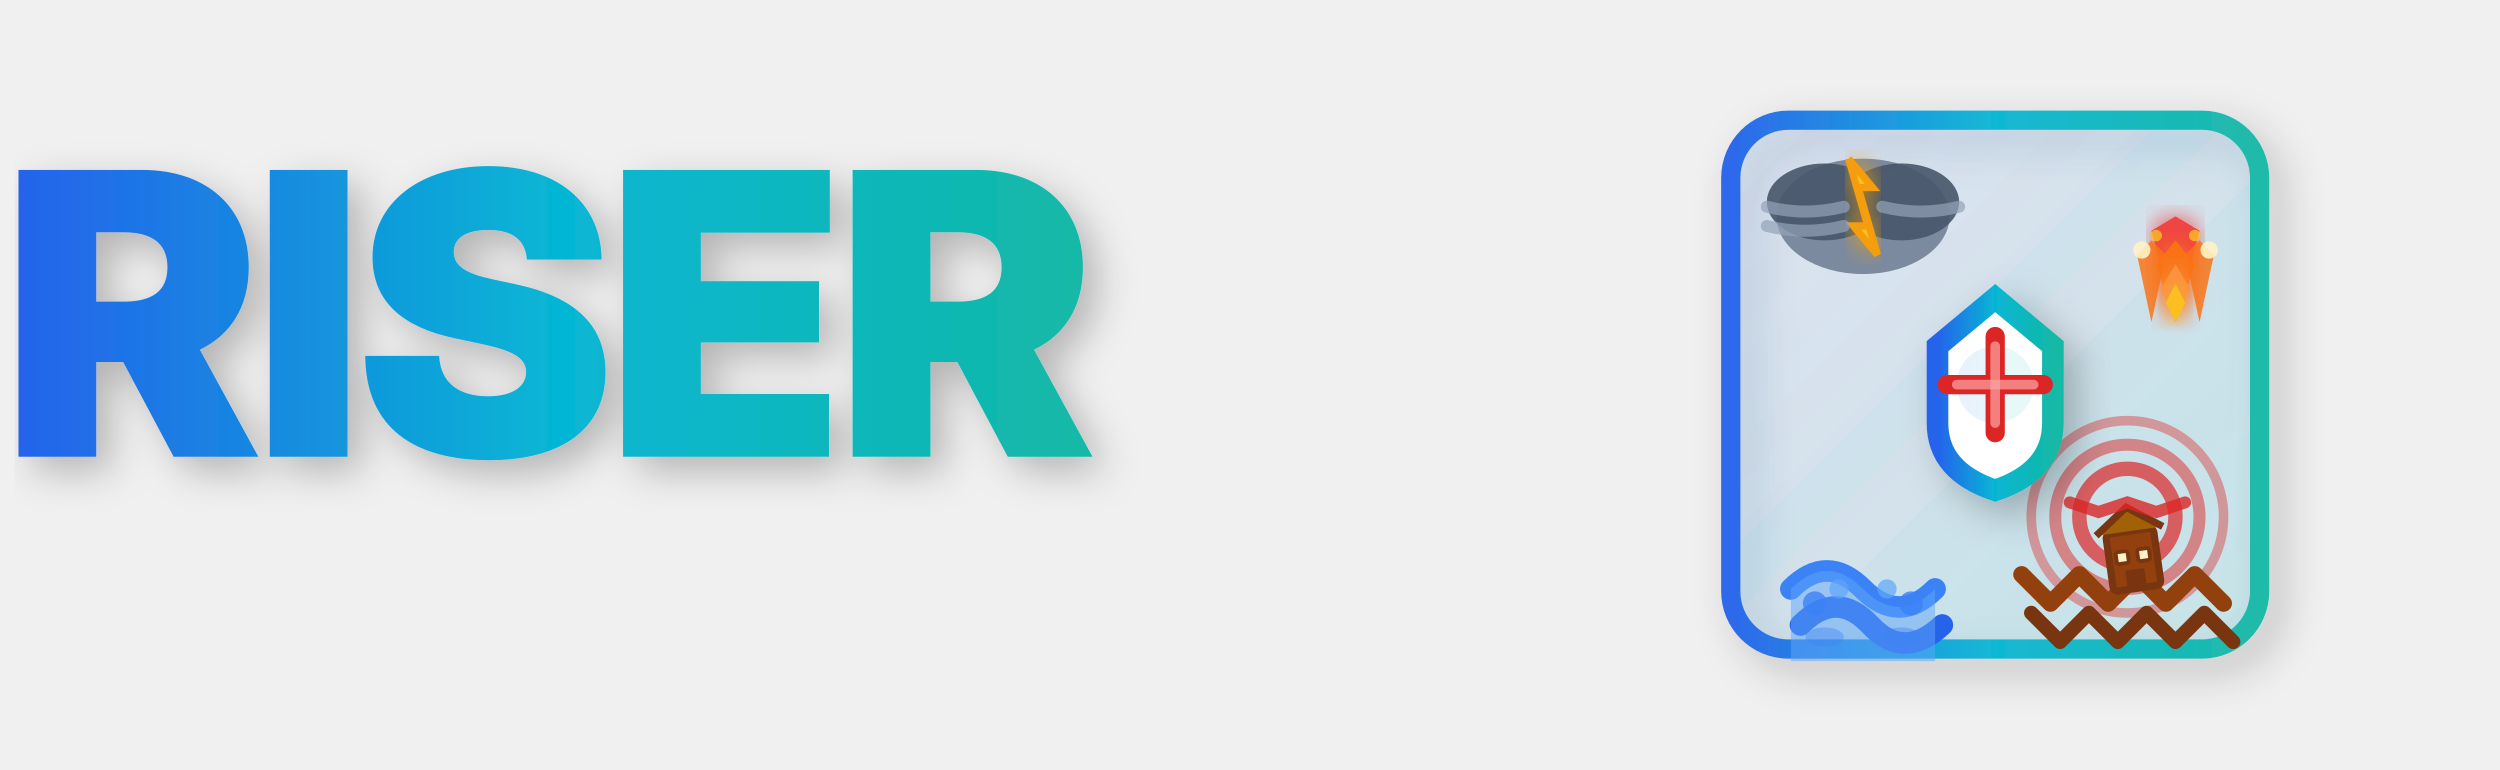
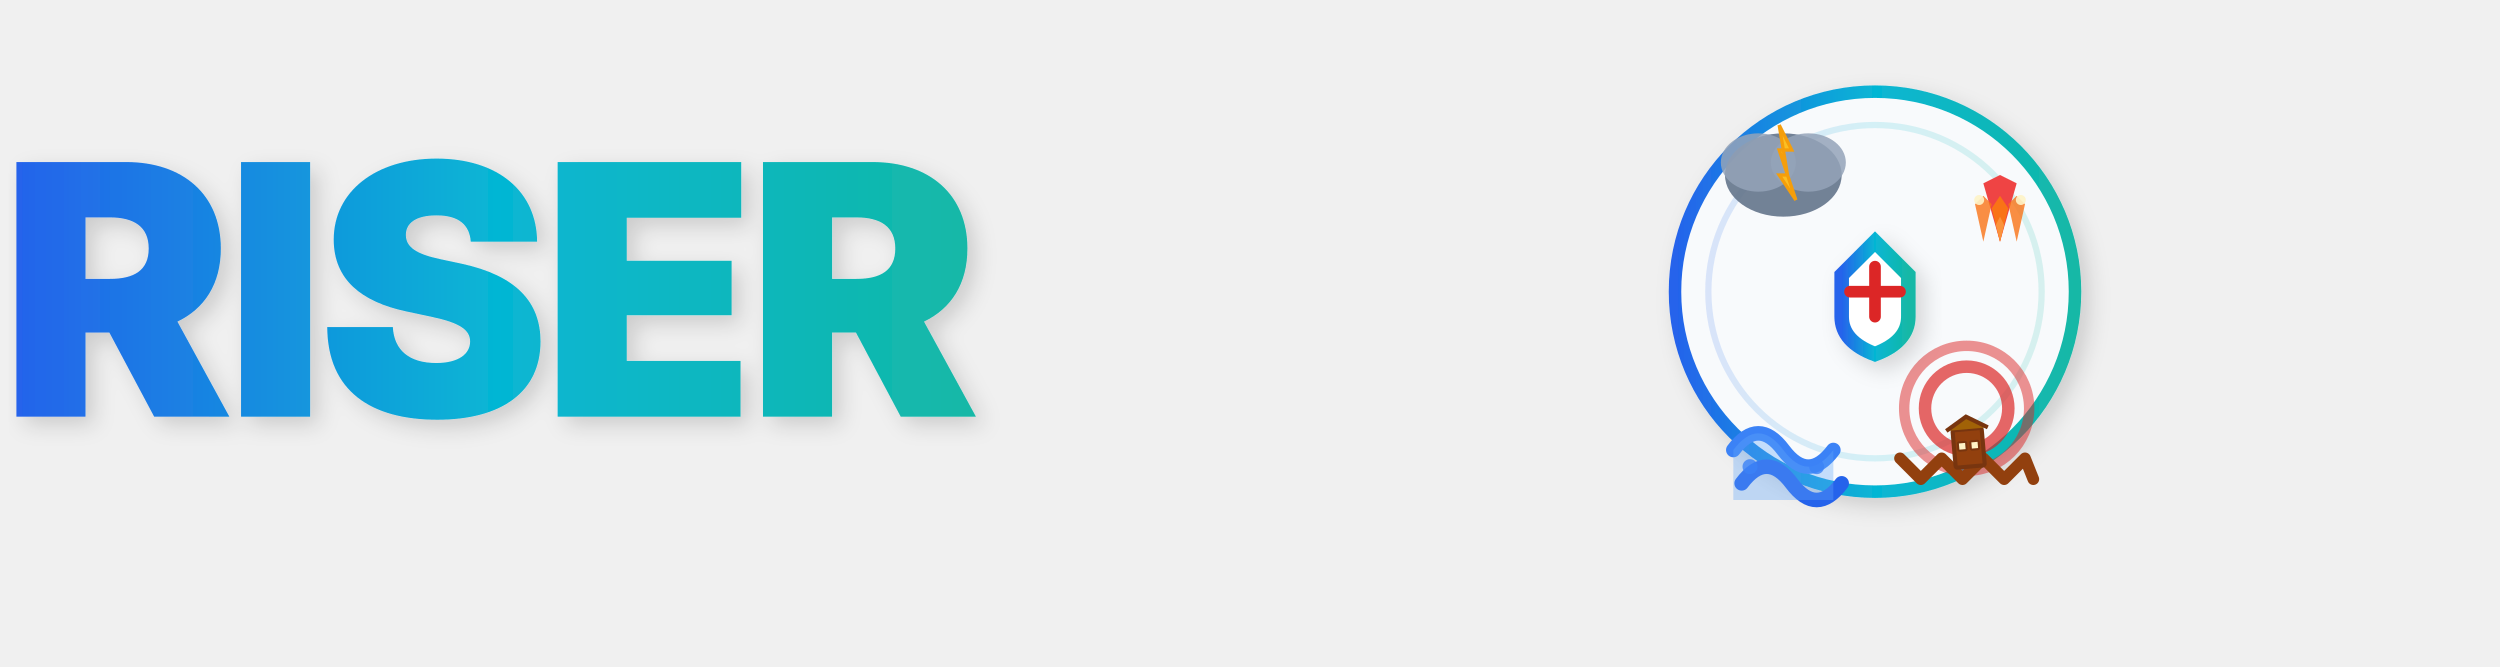
- <svg xmlns="http://www.w3.org/2000/svg" width="520" height="160" viewBox="0 0 520 160">
+ <svg xmlns="http://www.w3.org/2000/svg" width="600" height="160" viewBox="0 0 600 160">
  <defs>
    <linearGradient id="textGradient" x1="0%" y1="0%" x2="100%" y2="0%">
      <stop offset="0%" style="stop-color:#2563eb;stop-opacity:1" />
      <stop offset="50%" style="stop-color:#06b6d4;stop-opacity:1" />
      <stop offset="100%" style="stop-color:#14b8a6;stop-opacity:1" />
    </linearGradient>
-     <linearGradient id="iconGradient" x1="0%" y1="0%" x2="100%" y2="100%">
-       <stop offset="0%" style="stop-color:#3b82f6;stop-opacity:0.1" />
-       <stop offset="100%" style="stop-color:#06b6d4;stop-opacity:0.15" />
-     </linearGradient>
    <filter id="shadow" x="-50%" y="-50%" width="200%" height="200%">
-       <feDropShadow dx="3" dy="3" stdDeviation="4" flood-opacity="0.25" />
-     </filter>
-     <filter id="glow">
-       <feGaussianBlur stdDeviation="2.5" result="coloredBlur" />
-       <feMerge>
-         <feMergeNode in="coloredBlur" />
-         <feMergeNode in="SourceGraphic" />
-       </feMerge>
+       <feDropShadow dx="2" dy="2" stdDeviation="2.5" flood-opacity="0.15" />
    </filter>
  </defs>
-   <text x="0" y="95" font-family="'Inter', 'Arial Black', Arial, sans-serif" font-size="82" font-weight="900" fill="url(#textGradient)" letter-spacing="-2.5" filter="url(#shadow)">
+   <text x="0" y="100" font-family="'Inter', 'Arial Black', Arial, sans-serif" font-size="84" font-weight="900" fill="url(#textGradient)" letter-spacing="-2.2" filter="url(#shadow)">
    RISER
  </text>
-   <g transform="translate(360, 25)">
-     <rect x="0" y="0" width="110" height="110" rx="12" fill="url(#iconGradient)" stroke="url(#textGradient)" stroke-width="4" filter="url(#shadow)" opacity="0.95" />
-     <line x1="0" y1="55" x2="110" y2="55" stroke="url(#textGradient)" stroke-width="3" opacity="0.3" stroke-linecap="round" />
-     <line x1="55" y1="0" x2="55" y2="110" stroke="url(#textGradient)" stroke-width="3" opacity="0.3" stroke-linecap="round" />
-     <g transform="translate(27.5, 20)">
-       <ellipse cx="0" cy="0" rx="18" ry="12" fill="#64748b" opacity="0.8" />
-       <ellipse cx="-8" cy="-3" rx="12" ry="8" fill="#475569" opacity="0.9" />
-       <ellipse cx="8" cy="-3" rx="12" ry="8" fill="#475569" opacity="0.9" />
-       <path d="M -3 -12 L 2 -6 L -1 -6 L 3 8 L -2 2 L 1 2 L -3 -12" fill="#fbbf24" stroke="#f59e0b" stroke-width="1.5" filter="url(#glow)" />
-       <path d="M -20 -2 Q -12 0 -4 -2" fill="none" stroke="#94a3b8" stroke-width="2.5" opacity="0.7" stroke-linecap="round" />
-       <path d="M -20 2 Q -12 4 -4 2" fill="none" stroke="#94a3b8" stroke-width="2.5" opacity="0.7" stroke-linecap="round" />
-       <path d="M 4 -2 Q 12 0 20 -2" fill="none" stroke="#94a3b8" stroke-width="2.5" opacity="0.7" stroke-linecap="round" />
+   <g transform="translate(400, 20)">
+     <circle cx="50" cy="50" r="48" fill="#f8fafc" stroke="url(#textGradient)" stroke-width="3" filter="url(#shadow)" />
+     <circle cx="50" cy="50" r="40" fill="none" stroke="url(#textGradient)" stroke-width="1.5" opacity="0.15" />
+     <line x1="50" y1="10" x2="50" y2="90" stroke="url(#textGradient)" stroke-width="1.5" opacity="0.2" stroke-linecap="round" />
+     <line x1="10" y1="50" x2="90" y2="50" stroke="url(#textGradient)" stroke-width="1.5" opacity="0.2" stroke-linecap="round" />
+     <g transform="translate(28, 22)">
+       <ellipse cx="0" cy="0" rx="14" ry="10" fill="#64748b" opacity="0.9" />
+       <ellipse cx="-6" cy="-3" rx="9" ry="7" fill="#94a3b8" opacity="0.85" />
+       <ellipse cx="6" cy="-3" rx="9" ry="7" fill="#94a3b8" opacity="0.85" />
+       <path d="M -1 -12 L 2 -6 L -1 -6 L 3 6 L -1 0 L 1 0 L -1 -12" fill="#fbbf24" stroke="#f59e0b" stroke-width="0.8" />
    </g>
-     <g transform="translate(82.5, 20)">
-       <path d="M 10 22 L 5 3 L 10 0 L 15 3 Z" fill="#ef4444" filter="url(#glow)" />
-       <path d="M 10 22 L 6 10 L 10 5 L 14 10 Z" fill="#f97316" filter="url(#glow)" />
-       <path d="M 10 22 L 7 15 L 10 10 L 13 15 Z" fill="#fb923c" filter="url(#glow)" />
-       <path d="M 10 22 L 8 18 L 10 14 L 12 18 Z" fill="#fbbf24" filter="url(#glow)" />
-       <path d="M 5 22 L 2 8 L 5 5 L 8 8 Z" fill="#f97316" opacity="0.85" />
-       <path d="M 15 22 L 12 8 L 15 5 L 18 8 Z" fill="#f97316" opacity="0.85" />
-       <circle cx="3" cy="7" r="1.8" fill="#fef3c7" opacity="0.9" />
-       <circle cx="17" cy="7" r="1.8" fill="#fef3c7" opacity="0.9" />
-       <circle cx="6" cy="4" r="1.2" fill="#fbbf24" opacity="0.8" />
-       <circle cx="14" cy="4" r="1.2" fill="#fbbf24" opacity="0.8" />
+     <g transform="translate(72, 22)">
+       <path d="M 8 16 L 4 2 L 8 0 L 12 2 Z" fill="#ef4444" />
+       <path d="M 8 16 L 6 8 L 8 5 L 10 8 Z" fill="#f97316" />
+       <path d="M 8 16 L 7 12 L 8 10 L 9 12 Z" fill="#fb923c" />
+       <path d="M 4 16 L 2 7 L 4 5 L 6 7 Z" fill="#f97316" opacity="0.8" />
+       <path d="M 12 16 L 10 7 L 12 5 L 14 7 Z" fill="#f97316" opacity="0.8" />
+       <circle cx="3" cy="6" r="1.2" fill="#fef3c7" opacity="0.9" />
+       <circle cx="13" cy="6" r="1.2" fill="#fef3c7" opacity="0.9" />
    </g>
-     <g transform="translate(27.5, 82.5)">
-       <path d="M -15 15 Q -7.5 7.5 0 15 Q 7.5 22.5 15 15" fill="none" stroke="#3b82f6" stroke-width="4.5" stroke-linecap="round" />
-       <path d="M -13 22.5 Q -5.5 15 1.5 22.5 Q 8.5 30 16.5 22.5" fill="none" stroke="#2563eb" stroke-width="4.5" stroke-linecap="round" />
-       <path d="M -15 15 Q -7.5 7.5 0 15 Q 7.5 22.5 15 15 L 15 30 L -15 30 Z" fill="#60a5fa" opacity="0.5" />
-       <circle cx="-10" cy="18" r="2.5" fill="#3b82f6" opacity="0.8" />
-       <circle cx="10" cy="18" r="2.5" fill="#3b82f6" opacity="0.8" />
-       <circle cx="-5" cy="15" r="2" fill="#60a5fa" opacity="0.7" />
-       <circle cx="5" cy="15" r="2" fill="#60a5fa" opacity="0.7" />
-       <ellipse cx="-8" cy="25" rx="4" ry="2" fill="#3b82f6" opacity="0.4" />
-       <ellipse cx="8" cy="25" rx="4" ry="2" fill="#3b82f6" opacity="0.4" />
+     <g transform="translate(28, 78)">
+       <path d="M -12 10 Q -6 2 0 10 Q 6 18 12 10" fill="none" stroke="#3b82f6" stroke-width="3.5" stroke-linecap="round" />
+       <path d="M -10 18 Q -4 10 2 18 Q 8 26 14 18" fill="none" stroke="#2563eb" stroke-width="3.5" stroke-linecap="round" />
+       <path d="M -12 10 Q -6 2 0 10 Q 6 18 12 10 L 12 22 L -12 22 Z" fill="#60a5fa" opacity="0.35" />
+       <circle cx="-8" cy="14" r="1.8" fill="#3b82f6" opacity="0.8" />
+       <circle cx="8" cy="14" r="1.8" fill="#3b82f6" opacity="0.8" />
    </g>
-     <g transform="translate(82.5, 82.5)">
+     <g transform="translate(72, 78)">
      <circle cx="0" cy="0" r="10" fill="none" stroke="#dc2626" stroke-width="3" opacity="0.7" />
      <circle cx="0" cy="0" r="15" fill="none" stroke="#dc2626" stroke-width="2.5" opacity="0.5" />
-       <circle cx="0" cy="0" r="20" fill="none" stroke="#dc2626" stroke-width="2" opacity="0.4" />
-       <path d="M -22 12 L -16 18 L -10 12 L -4 18 L 2 12 L 8 18 L 14 12 L 20 18" fill="none" stroke="#92400e" stroke-width="3.5" stroke-linecap="round" stroke-linejoin="round" />
-       <path d="M -20 20 L -14 26 L -8 20 L -2 26 L 4 20 L 10 26 L 16 20 L 22 26" fill="none" stroke="#78350f" stroke-width="3" stroke-linecap="round" stroke-linejoin="round" />
-       <g transform="rotate(-8)">
-         <rect x="-5" y="3" width="10" height="12" fill="#92400e" stroke="#78350f" stroke-width="1.5" rx="1" />
-         <path d="M -7 3 L 0 -2 L 7 3" fill="#a16207" stroke="#78350f" stroke-width="1.5" />
-         <rect x="-3.5" y="7" width="2.5" height="2.5" fill="#fef3c7" stroke="#78350f" stroke-width="0.8" rx="0.5" />
-         <rect x="1" y="7" width="2.5" height="2.5" fill="#fef3c7" stroke="#78350f" stroke-width="0.8" rx="0.5" />
-         <rect x="-2" y="11" width="4" height="4" fill="#78350f" rx="0.5" />
+       <path d="M -16 12 L -11 17 L -6 12 L -1 17 L 4 12 L 9 17 L 14 12 L 16 17" fill="none" stroke="#92400e" stroke-width="2.8" stroke-linecap="round" stroke-linejoin="round" />
+       <g transform="translate(0, 4) rotate(-5)">
+         <rect x="-3.5" y="1" width="7" height="9" fill="#92400e" stroke="#78350f" stroke-width="1" rx="0.4" />
+         <path d="M -5 1 L 0 -2 L 5 1" fill="#a16207" stroke="#78350f" stroke-width="1" />
+         <rect x="-2.5" y="4" width="2" height="2" fill="#fef3c7" stroke="#78350f" stroke-width="0.5" rx="0.3" />
+         <rect x="0.5" y="4" width="2" height="2" fill="#fef3c7" stroke="#78350f" stroke-width="0.5" rx="0.3" />
      </g>
-       <path d="M -12 -3 L -6 -1 L 0 -3 L 6 -1 L 12 -3" fill="none" stroke="#dc2626" stroke-width="2.5" opacity="0.8" stroke-linecap="round" />
    </g>
-     <g transform="translate(55, 55)">
-       <path d="M 0 -18 L -12 -8 L -12 8 Q -12 18 0 22 Q 12 18 12 8 L 12 -8 Z" fill="white" stroke="url(#textGradient)" stroke-width="4.5" filter="url(#shadow)" />
-       <circle cx="0" cy="0" r="8" fill="url(#textGradient)" opacity="0.1" />
-       <line x1="0" y1="-10" x2="0" y2="10" stroke="#dc2626" stroke-width="4" stroke-linecap="round" />
-       <line x1="-10" y1="0" x2="10" y2="0" stroke="#dc2626" stroke-width="4" stroke-linecap="round" />
-       <line x1="0" y1="-8" x2="0" y2="8" stroke="#fca5a5" stroke-width="2" stroke-linecap="round" opacity="0.7" />
-       <line x1="-8" y1="0" x2="8" y2="0" stroke="#fca5a5" stroke-width="2" stroke-linecap="round" opacity="0.7" />
+     <g transform="translate(50, 50)">
+       <path d="M 0 -12 L -8 -4 L -8 6 Q -8 12 0 15 Q 8 12 8 6 L 8 -4 Z" fill="white" stroke="url(#textGradient)" stroke-width="3.5" filter="url(#shadow)" />
+       <line x1="0" y1="-6" x2="0" y2="6" stroke="#dc2626" stroke-width="2.8" stroke-linecap="round" />
+       <line x1="-6" y1="0" x2="6" y2="0" stroke="#dc2626" stroke-width="2.8" stroke-linecap="round" />
    </g>
  </g>
</svg>
